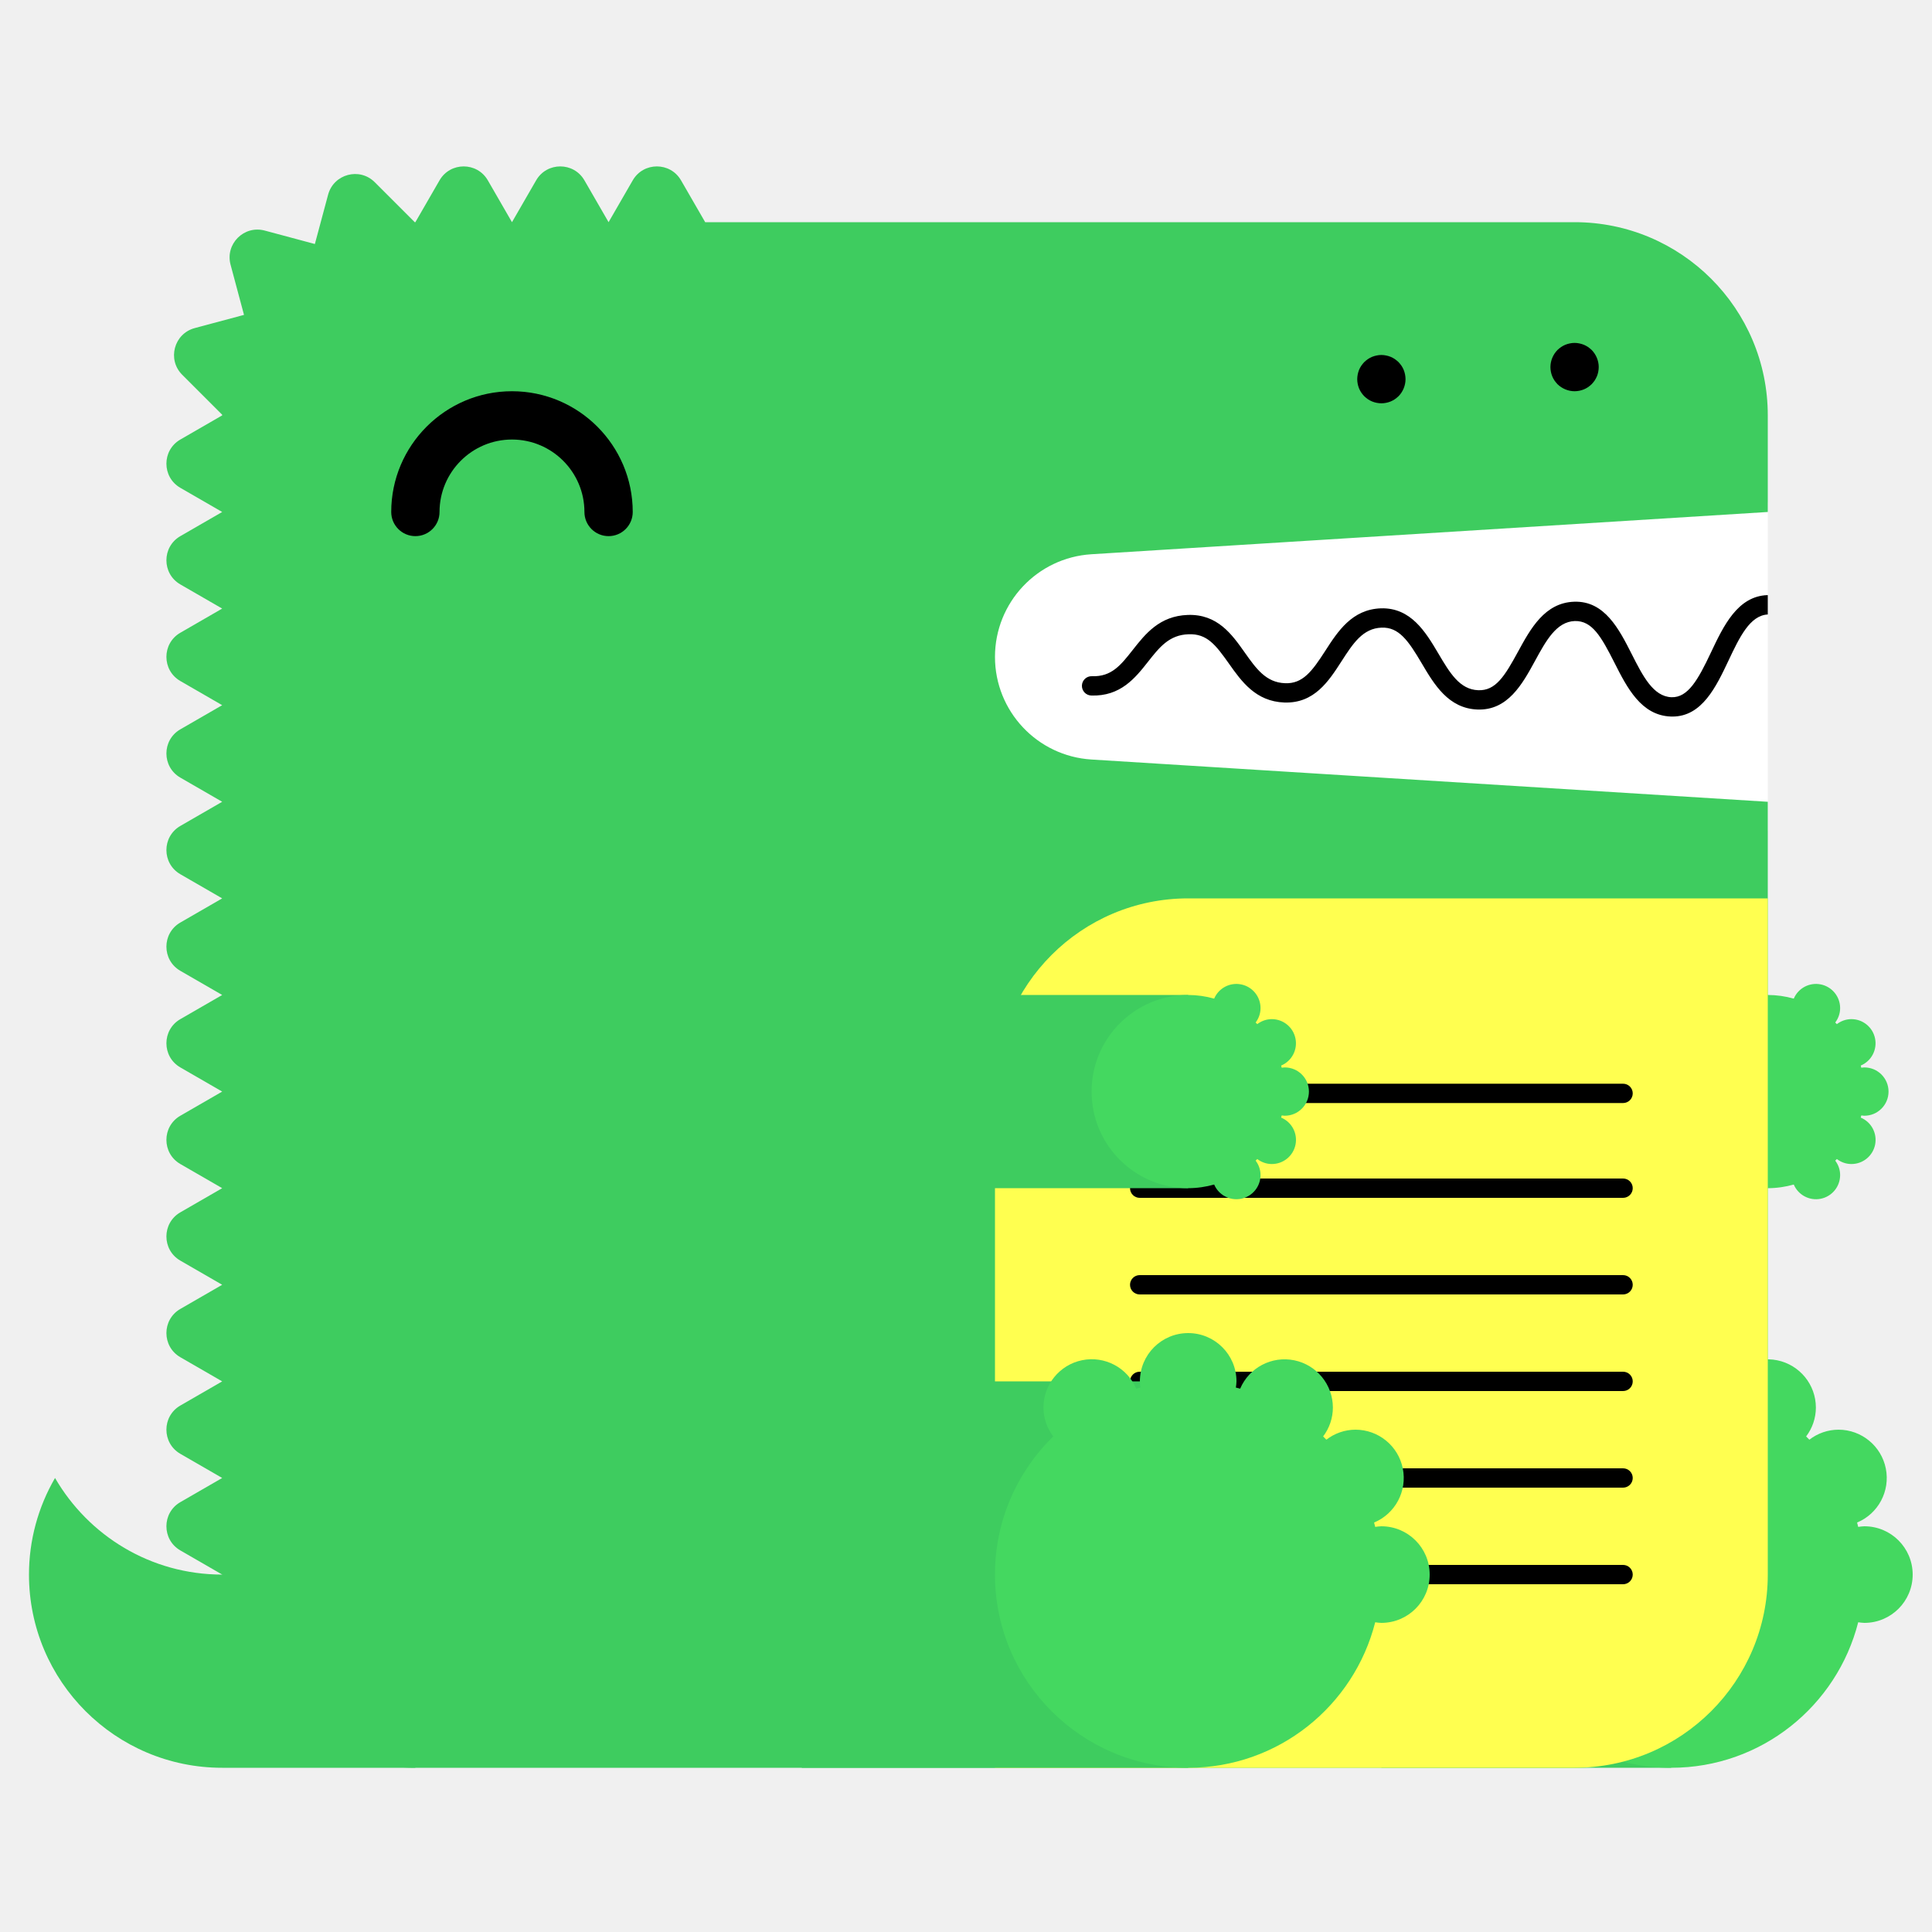
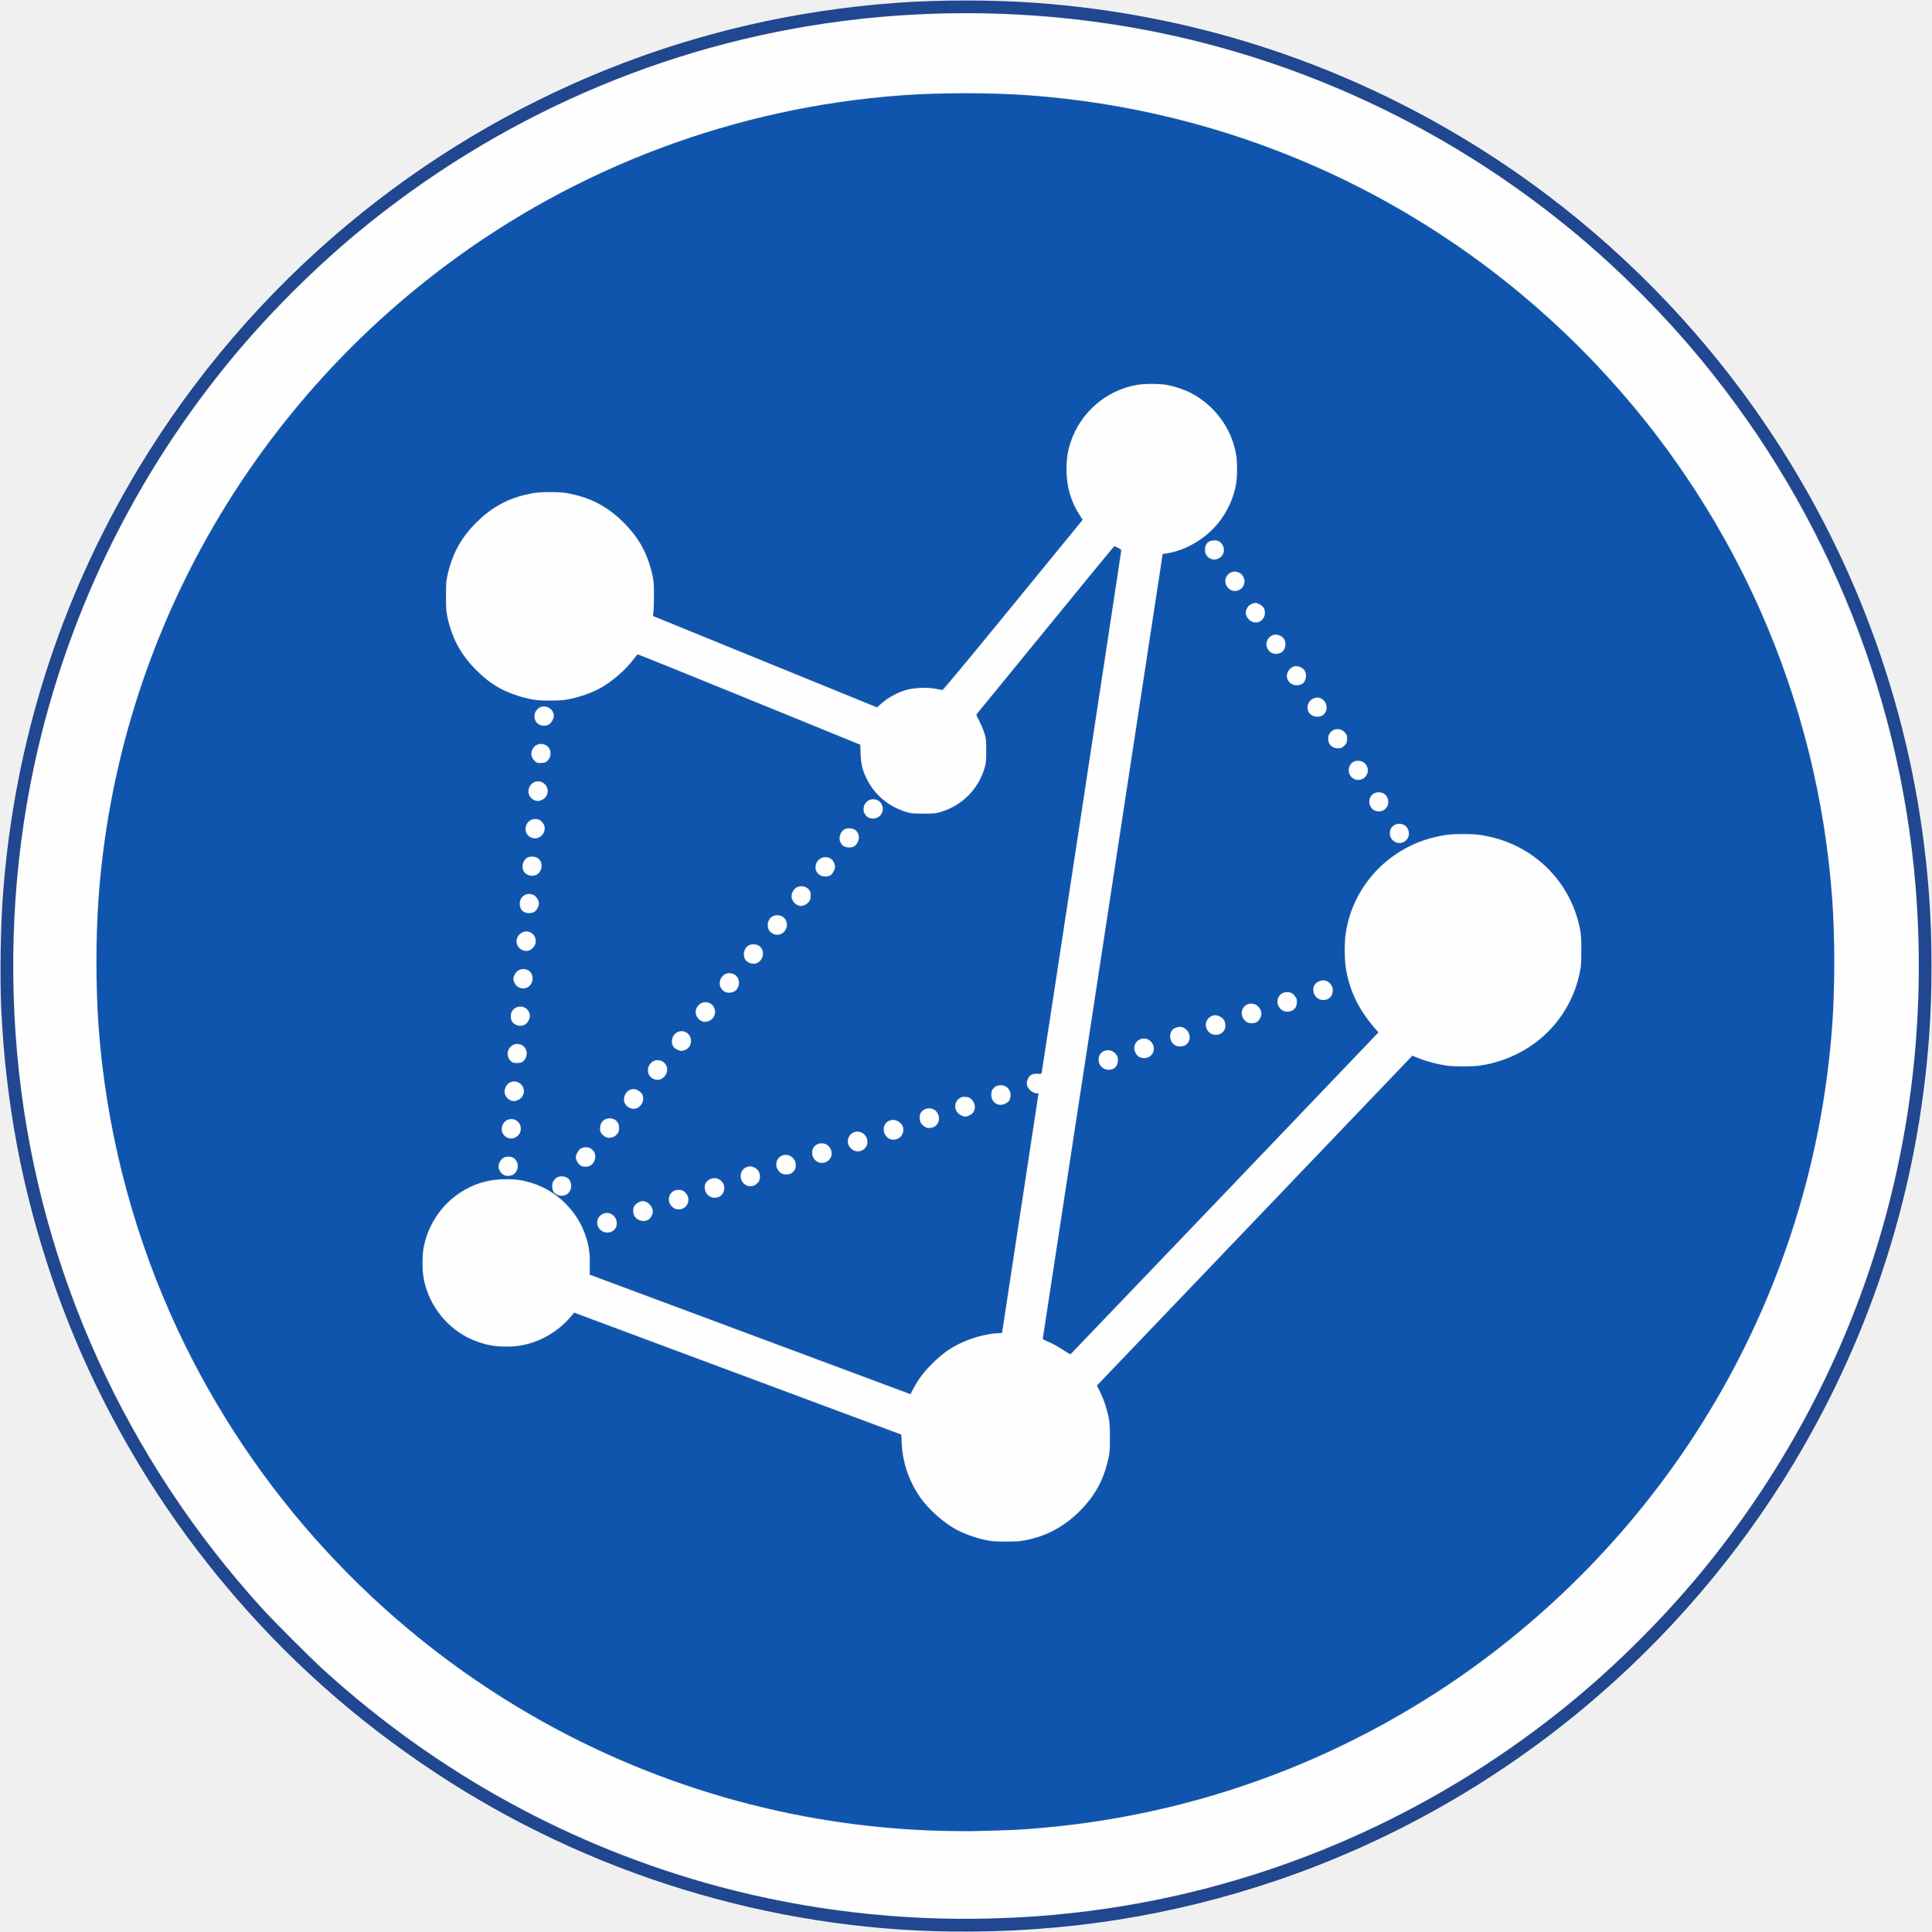
- <svg xmlns="http://www.w3.org/2000/svg" width="200" height="200" viewBox="0 0 200 200">
-   <g fill="none" fill-rule="evenodd">
-     <path fill="#FFF" d="M99 52h84v34H99z" />
-     <path d="M23 163c-7.398 0-13.843-4.027-17.303-10A19.886 19.886 0 0 0 3 163c0 11.046 8.954 20 20 20h20v-20H23z" fill="#3ECC5F" />
-     <path d="M112.98 57.376L183 53V43c0-11.046-8.954-20-20-20H73l-2.5-4.33c-1.112-1.925-3.889-1.925-5 0L63 23l-2.5-4.33c-1.111-1.925-3.889-1.925-5 0L53 23l-2.5-4.33c-1.111-1.925-3.889-1.925-5 0L43 23c-.022 0-.042.003-.065.003l-4.142-4.141c-1.57-1.571-4.252-.853-4.828 1.294l-1.369 5.104-5.192-1.392c-2.148-.575-4.111 1.389-3.535 3.536l1.39 5.193-5.102 1.367c-2.148.576-2.867 3.259-1.296 4.83l4.142 4.142c0 .021-.003.042-.003.064l-4.33 2.5c-1.925 1.111-1.925 3.889 0 5L23 53l-4.33 2.5c-1.925 1.111-1.925 3.889 0 5L23 63l-4.33 2.5c-1.925 1.111-1.925 3.889 0 5L23 73l-4.33 2.5c-1.925 1.111-1.925 3.889 0 5L23 83l-4.33 2.5c-1.925 1.111-1.925 3.889 0 5L23 93l-4.33 2.5c-1.925 1.111-1.925 3.889 0 5L23 103l-4.33 2.5c-1.925 1.111-1.925 3.889 0 5L23 113l-4.33 2.5c-1.925 1.111-1.925 3.889 0 5L23 123l-4.33 2.5c-1.925 1.111-1.925 3.889 0 5L23 133l-4.33 2.5c-1.925 1.111-1.925 3.889 0 5L23 143l-4.33 2.5c-1.925 1.111-1.925 3.889 0 5L23 153l-4.33 2.5c-1.925 1.111-1.925 3.889 0 5L23 163c0 11.046 8.954 20 20 20h120c11.046 0 20-8.954 20-20V83l-70.02-4.376A10.645 10.645 0 0 1 103 68c0-5.621 4.37-10.273 9.98-10.624" fill="#3ECC5F" />
-     <path fill="#3ECC5F" d="M143 183h30v-40h-30z" />
-     <path d="M193 158c-.219 0-.428.037-.639.064-.038-.15-.074-.301-.116-.451A5 5 0 0 0 190.32 148a4.96 4.96 0 0 0-3.016 1.036 26.531 26.531 0 0 0-.335-.336 4.955 4.955 0 0 0 1.011-2.987 5 5 0 0 0-9.599-1.959c-.148-.042-.297-.077-.445-.115.027-.211.064-.42.064-.639a5 5 0 0 0-5-5 5 5 0 0 0-5 5c0 .219.037.428.064.639-.148.038-.297.073-.445.115a4.998 4.998 0 0 0-9.599 1.959c0 1.125.384 2.151 1.011 2.987-3.717 3.632-6.031 8.693-6.031 14.3 0 11.046 8.954 20 20 20 9.339 0 17.16-6.41 19.361-15.064.211.027.42.064.639.064a5 5 0 0 0 5-5 5 5 0 0 0-5-5" fill="#44D860" />
-     <path fill="#3ECC5F" d="M153 123h30v-20h-30z" />
-     <path d="M193 115.5a2.5 2.5 0 1 0 0-5c-.109 0-.214.019-.319.032-.02-.075-.037-.15-.058-.225a2.501 2.501 0 0 0-.963-4.807c-.569 0-1.088.197-1.508.518a6.653 6.653 0 0 0-.168-.168c.314-.417.506-.931.506-1.494a2.5 2.5 0 0 0-4.8-.979A9.987 9.987 0 0 0 183 103c-5.522 0-10 4.478-10 10s4.478 10 10 10c.934 0 1.833-.138 2.69-.377a2.5 2.5 0 0 0 4.8-.979c0-.563-.192-1.077-.506-1.494.057-.055.113-.111.168-.168.42.321.939.518 1.508.518a2.5 2.5 0 0 0 .963-4.807c.021-.074.038-.15.058-.225.105.013.21.032.319.032" fill="#44D860" />
-     <path d="M63 55.5a2.5 2.5 0 0 1-2.5-2.5c0-4.136-3.364-7.5-7.5-7.5s-7.5 3.364-7.5 7.5a2.5 2.5 0 1 1-5 0c0-6.893 5.607-12.5 12.5-12.5S65.5 46.107 65.5 53a2.5 2.5 0 0 1-2.5 2.5" fill="#000" />
-     <path d="M103 183h60c11.046 0 20-8.954 20-20V93h-60c-11.046 0-20 8.954-20 20v70z" fill="#FFFF50" />
-     <path d="M168.02 124h-50.04a1 1 0 1 1 0-2h50.04a1 1 0 1 1 0 2m0 20h-50.04a1 1 0 1 1 0-2h50.04a1 1 0 1 1 0 2m0 20h-50.04a1 1 0 1 1 0-2h50.04a1 1 0 1 1 0 2m0-49.814h-50.04a1 1 0 1 1 0-2h50.04a1 1 0 1 1 0 2m0 19.814h-50.04a1 1 0 1 1 0-2h50.04a1 1 0 1 1 0 2m0 20h-50.04a1 1 0 1 1 0-2h50.04a1 1 0 1 1 0 2M183 61.611c-.012 0-.022-.006-.034-.005-3.09.105-4.552 3.196-5.842 5.923-1.346 2.85-2.387 4.703-4.093 4.647-1.889-.068-2.969-2.202-4.113-4.46-1.314-2.594-2.814-5.536-5.963-5.426-3.046.104-4.513 2.794-5.807 5.167-1.377 2.528-2.314 4.065-4.121 3.994-1.927-.07-2.951-1.805-4.136-3.813-1.321-2.236-2.848-4.75-5.936-4.664-2.994.103-4.465 2.385-5.763 4.4-1.373 2.13-2.335 3.428-4.165 3.351-1.973-.07-2.992-1.51-4.171-3.177-1.324-1.873-2.816-3.993-5.895-3.89-2.928.1-4.399 1.97-5.696 3.618-1.232 1.564-2.194 2.802-4.229 2.724a1 1 0 0 0-.072 2c3.017.101 4.545-1.8 5.872-3.487 1.177-1.496 2.193-2.787 4.193-2.855 1.926-.082 2.829 1.115 4.195 3.045 1.297 1.834 2.769 3.914 5.731 4.021 3.103.104 4.596-2.215 5.918-4.267 1.182-1.834 2.202-3.417 4.15-3.484 1.793-.067 2.769 1.35 4.145 3.681 1.297 2.197 2.766 4.686 5.787 4.796 3.125.108 4.634-2.62 5.949-5.035 1.139-2.088 2.214-4.06 4.119-4.126 1.793-.042 2.728 1.595 4.111 4.33 1.292 2.553 2.757 5.445 5.825 5.556l.169.003c3.064 0 4.518-3.075 5.805-5.794 1.139-2.41 2.217-4.68 4.067-4.773v-2z" fill="#000" />
-     <path fill="#3ECC5F" d="M83 183h40v-40H83z" />
-     <path d="M143 158c-.219 0-.428.037-.639.064-.038-.15-.074-.301-.116-.451A5 5 0 0 0 140.32 148a4.96 4.96 0 0 0-3.016 1.036 26.531 26.531 0 0 0-.335-.336 4.955 4.955 0 0 0 1.011-2.987 5 5 0 0 0-9.599-1.959c-.148-.042-.297-.077-.445-.115.027-.211.064-.42.064-.639a5 5 0 0 0-5-5 5 5 0 0 0-5 5c0 .219.037.428.064.639-.148.038-.297.073-.445.115a4.998 4.998 0 0 0-9.599 1.959c0 1.125.384 2.151 1.011 2.987-3.717 3.632-6.031 8.693-6.031 14.3 0 11.046 8.954 20 20 20 9.339 0 17.16-6.41 19.361-15.064.211.027.42.064.639.064a5 5 0 0 0 5-5 5 5 0 0 0-5-5" fill="#44D860" />
-     <path fill="#3ECC5F" d="M83 123h40v-20H83z" />
-     <path d="M133 115.5a2.5 2.5 0 1 0 0-5c-.109 0-.214.019-.319.032-.02-.075-.037-.15-.058-.225a2.501 2.501 0 0 0-.963-4.807c-.569 0-1.088.197-1.508.518a6.653 6.653 0 0 0-.168-.168c.314-.417.506-.931.506-1.494a2.5 2.5 0 0 0-4.8-.979A9.987 9.987 0 0 0 123 103c-5.522 0-10 4.478-10 10s4.478 10 10 10c.934 0 1.833-.138 2.69-.377a2.5 2.5 0 0 0 4.8-.979c0-.563-.192-1.077-.506-1.494.057-.055.113-.111.168-.168.42.321.939.518 1.508.518a2.5 2.5 0 0 0 .963-4.807c.021-.074.038-.15.058-.225.105.013.21.032.319.032" fill="#44D860" />
-     <path d="M143 41.75c-.16 0-.33-.02-.49-.05a2.52 2.52 0 0 1-.47-.14c-.15-.06-.29-.14-.431-.23-.13-.09-.259-.2-.38-.31-.109-.12-.219-.24-.309-.38s-.17-.28-.231-.43a2.619 2.619 0 0 1-.189-.96c0-.16.02-.33.05-.49.03-.16.08-.31.139-.47.061-.15.141-.29.231-.43.09-.13.2-.26.309-.38.121-.11.25-.22.38-.31.141-.09.281-.17.431-.23.149-.06.31-.11.47-.14.32-.07.65-.07.98 0 .159.03.32.08.47.14.149.06.29.14.43.23.13.09.259.2.38.31.11.12.22.25.31.38.09.14.17.28.23.43.06.16.11.31.14.47.029.16.05.33.05.49 0 .66-.271 1.31-.73 1.77-.121.11-.25.22-.38.31-.14.09-.281.17-.43.23a2.565 2.565 0 0 1-.96.19m20-1.25c-.66 0-1.3-.27-1.771-.73a3.802 3.802 0 0 1-.309-.38c-.09-.14-.17-.28-.231-.43a2.619 2.619 0 0 1-.189-.96c0-.66.27-1.3.729-1.77.121-.11.25-.22.38-.31.141-.09.281-.17.431-.23.149-.06.31-.11.47-.14.32-.07.66-.07.98 0 .159.03.32.08.47.14.149.06.29.14.43.23.13.09.259.2.38.31.459.47.73 1.11.73 1.77 0 .16-.021.33-.05.49-.03.16-.08.32-.14.47-.07.15-.14.29-.23.43-.09.13-.2.26-.31.38-.121.11-.25.22-.38.31-.14.09-.281.17-.43.23a2.565 2.565 0 0 1-.96.19" fill="#000" />
-   </g>
+ <svg xmlns="http://www.w3.org/2000/svg" width="960" height="960" fill="none">
+   <path fill="#FEFEFE" d="M464.96 952.938c-74.146-2.274-147.034-22.105-211.737-57.607-32.886-18.045-62.488-39.138-91.298-65.058-6.323-5.688-26.699-26.067-32.348-32.353-41.212-45.853-72.114-96.552-93.038-152.64C12.185 579.997 2.7 510.547 8.5 440c5.345-64.996 24.745-129.503 56.17-186.777 17.992-32.79 39.095-62.423 64.908-91.143 5.649-6.286 26.025-26.665 32.348-32.354 46.498-41.831 97.169-72.584 154.697-93.887C384.889 10.56 459.293 1.61 533.12 9.792c79.052 8.762 155.004 37.743 220.32 84.069 15.05 10.674 29.912 22.617 44.635 35.867 6.365 5.728 26.746 26.109 32.352 32.352 41.794 46.54 72.537 97.227 93.722 154.52 25.317 68.469 34.231 142.501 26.071 216.52-6.653 60.346-25.591 120.261-54.889 173.657-17.99 32.788-38.988 62.274-64.902 91.143-5.529 6.159-26.267 26.894-32.509 32.503-46.44 41.738-97.106 72.47-154.537 93.736-56.381 20.877-117.041 30.661-178.423 28.779m43.84-43.637c43.713-3.201 82.693-11.588 122.08-26.266 122.261-45.562 218.406-145.403 259.154-269.115 11.583-35.166 18.041-68.278 20.906-107.2.817-11.098.817-46.182 0-57.28-3.263-44.326-11.542-82.895-26.308-122.56C841.135 210.038 747.749 116.65 630.88 73.127c-34.877-12.988-70.252-21.226-107.2-24.965-16.796-1.7-21.605-1.908-44-1.908s-27.204.209-44 1.908c-36.948 3.739-72.323 11.977-107.2 24.965C211.609 116.651 118.251 210.01 74.727 326.88c-14.749 39.604-23.045 78.256-26.307 122.56-.817 11.098-.817 46.182 0 57.28 3.263 44.326 11.542 82.895 26.308 122.56 45.488 122.191 145.399 218.405 269.112 259.154 38.259 12.602 74.824 19.296 117.12 21.442 1.232.063 10.88.078 21.44.033 14.01-.058 21.146-.223 26.4-.608M496 765.724c-26.208-1.81-47.101-23.747-47.765-50.151l-.075-2.986-81.552-30.376-81.551-30.377-.674.883c-1.552 2.035-5.998 6.357-8.33 8.099-12.238 9.14-29.221 10.638-42.858 3.781-4.225-2.124-7.204-4.306-10.825-7.927-8.15-8.149-12.168-17.776-12.168-29.15s4.018-21.001 12.168-29.15c8.129-8.13 17.806-12.169 29.15-12.169s21.021 4.039 29.15 12.169c8.159 8.159 12.163 17.763 12.166 29.18.001 2.393-.09 4.712-.201 5.154-.188.751-.056.859 1.982 1.618l80.093 29.835c42.851 15.962 77.951 28.9 78 28.752.301-.902 3.72-6.74 4.955-8.459 8.955-12.469 23.303-20.689 37.775-21.641 1.54-.101 2.8-.318 2.8-.483 0-.406 17.878-117.612 18.111-118.739.171-.823.123-.878-.614-.693-2.02.507-4.832-1.868-5.21-4.401-.451-3.014 3.615-5.836 6.321-4.387.356.19.706.287.778.215s9.059-58.656 19.971-130.186 19.909-130.349 19.991-130.708c.126-.547-.193-.803-1.944-1.566-2.052-.894-2.106-.901-2.674-.307-.318.333-15.858 19.305-34.533 42.159l-33.954 41.553.824 1.327a31.25 31.25 0 0 1-.316 33.473c-9.306 14.385-28.629 18.498-43.057 9.165-6.213-4.019-11.117-10.703-13.098-17.851-.813-2.933-1.063-4.871-1.115-8.638l-.041-2.975-55.501-22.646c-30.526-12.456-55.588-22.537-55.694-22.404-.106.134-1.051 1.395-2.099 2.803-2.431 3.265-6.983 7.791-10.246 10.187-9.255 6.797-19.507 10.179-30.86 10.179-9.171 0-17.65-2.205-25.279-6.572-14.193-8.125-23.495-21.748-25.913-37.949-.46-3.083-.46-11.007 0-14.09 2.418-16.201 11.72-29.824 25.913-37.949 11.333-6.488 25.417-8.303 38.452-4.956 17.521 4.499 32.276 19.251 36.774 36.764 1.593 6.206 2.093 14.346 1.24 20.182-.222 1.516-.268 2.77-.107 2.928.154.152 25.33 10.496 55.947 22.988l55.668 22.712 1.932-1.79c7.565-7.006 18.724-9.827 28.667-7.248 1.383.359 2.333.464 2.501.276 1.574-1.754 69.165-84.686 69.164-84.863 0-.131-.441-.887-.979-1.679-2.986-4.401-5.592-10.952-6.515-16.38-1.493-8.769-.086-18.109 3.924-26.063 2.166-4.297 4.425-7.413 7.87-10.858 8.103-8.103 18.333-12.343 29.781-12.343 7.069 0 12.698 1.334 18.964 4.493 4.257 2.146 7.381 4.414 10.817 7.85 8.084 8.084 12.322 18.326 12.322 29.781 0 6.982-1.373 12.816-4.452 18.923-2.166 4.297-4.425 7.413-7.87 10.858-6.054 6.054-13.577 10.074-21.781 11.639l-2.88.549-29.652 194.216a1305409 1305409 0 0 1-29.836 195.366l-.184 1.151 2.181.856c2.561 1.005 7.051 3.52 9.923 5.558 1.976 1.402 2.048 1.425 2.598.843 3.45-3.654 148.893-155.809 150.671-157.624l2.414-2.465-1.427-1.535c-11.173-12.019-16.583-26.988-15.597-43.162 1.058-17.373 10.636-33.758 25.549-43.71 19.862-13.254 46.058-13.254 65.92 0 6.577 4.389 11.628 9.457 16.163 16.217 12.711 18.95 12.711 43.77 0 62.72-4.536 6.762-9.59 11.833-16.163 16.215-16.496 11-37.5 13.014-56.031 5.372l-2.339-.964-.852.888c-15.577 16.262-155.181 162.395-155.551 162.827-.504.589-.453.785.962 3.662a51.2 51.2 0 0 1 5.137 19.12c2.111 31.463-23.801 57.262-55.326 55.084m-196.499-154.09c-1.062-.659-2.156-2.269-2.412-3.549-.328-1.638.871-3.732 2.621-4.579 1.731-.838 3.17-.668 4.612.545 1.461 1.229 2.018 2.52 1.825 4.23-.133 1.182-.407 1.682-1.463 2.667-1.134 1.058-1.495 1.211-2.832 1.203-.842-.005-1.901-.237-2.351-.517m17.696-5.872c-3.166-1.93-3.034-6.283.243-8.066 1.357-.738 3.15-.563 4.567.446 1.266.902 2.274 3.192 2.014 4.578-.569 3.033-4.19 4.647-6.824 3.042m17.975-5.727c-2.375-1.448-3.147-3.692-2.051-5.957.497-1.028 1.039-1.575 2.039-2.059 1.696-.821 2.227-.823 3.859-.014 1.703.843 2.491 1.982 2.671 3.863.114 1.184-.008 1.782-.536 2.637-1.241 2.007-4.03 2.721-5.982 1.53m17.854-5.689c-.594-.293-1.414-1.134-1.88-1.929-1.383-2.36-.614-4.985 1.837-6.274 3.655-1.921 8.058 2.493 6.154 6.171-1.187 2.29-3.814 3.164-6.111 2.032m-76.149-1.064c-2.869-1.749-3.063-5.23-.416-7.457 1.869-1.572 4.191-1.41 5.939.415 1.228 1.281 1.465 3.827.501 5.363-.85 1.354-2.453 2.315-3.861 2.315-.616 0-1.589-.287-2.163-.636m93.76-4.8c-2.365-1.442-3.101-4.781-1.479-6.709 1.188-1.412 2.544-2.036 3.999-1.841 2.416.324 4.213 2.379 4.18 4.78-.047 3.384-3.836 5.516-6.7 3.77m-120.397-5.18c-2.906-1.958-2.856-5.835.097-7.636 3.016-1.839 6.619.308 6.622 3.946.001 1.335-.157 1.702-1.22 2.842-1.04 1.115-1.454 1.33-2.8 1.456-1.284.12-1.788.006-2.699-.608m138.237-.662c-1.48-1.007-2.258-2.166-2.437-3.628-.429-3.506 3.731-6.177 6.592-4.233.612.416 1.44 1.242 1.84 1.836 2.519 3.737-2.276 8.556-5.995 6.025m-99.494-3.681c-1.65-.841-2.423-2.091-2.423-3.919 0-2.556 2.012-4.64 4.48-4.64 3.391 0 5.722 4.196 3.784 6.812-1.601 2.162-3.761 2.808-5.841 1.747m117.487-1.873c-1.69-.862-2.47-2.232-2.47-4.34 0-1.494.141-1.966.8-2.671 2.257-2.415 5.227-2.314 7.148.245 1.108 1.474 1.307 2.77.671 4.359-.972 2.429-3.876 3.566-6.149 2.407m17.983-5.684c-1.229-.556-2.264-1.845-2.729-3.397-.302-1.006-.257-1.413.29-2.65.745-1.685 1.763-2.463 3.529-2.7 3.641-.488 6.448 3.736 4.551 6.848-1.197 1.963-3.664 2.793-5.641 1.899m18.107-5.682c-2.73-1.088-3.972-4.29-2.562-6.603 1.57-2.574 4.8-3.055 6.894-1.025.603.584 1.258 1.553 1.456 2.154 1.129 3.421-2.449 6.806-5.788 5.474m-190.643-.9c-3.365-2.112-2.957-6.792.714-8.194 1.37-.523 1.527-.523 2.885-.005 4.55 1.738 3.638 8.226-1.225 8.719-.963.098-1.62-.046-2.374-.52m48.878-.282c-.729-.38-1.38-1.108-1.879-2.101-.68-1.352-.723-1.657-.392-2.764.52-1.735 1.781-3.115 3.249-3.555 1.643-.492 3.825.291 4.863 1.747.963 1.35.989 3.651.055 4.912-1.64 2.212-3.797 2.856-5.896 1.761m158.996-4.864c-4.228-2.233-2.838-8.637 1.873-8.633 3.657.004 5.999 4.659 3.711 7.378-.929 1.103-2.503 1.91-3.685 1.887-.401-.008-1.256-.292-1.899-.632m18.09-5.574c-2.333-1.015-3.558-4.13-2.458-6.254 1.786-3.448 6.576-3.344 8.247.179 1.093 2.303.154 4.857-2.175 5.915-1.576.715-2.268.746-3.614.16m-164.777-3.83c-1.674-.729-2.704-2.256-2.704-4.007 0-5.818 8.097-6.449 8.869-.691.322 2.399-2.077 5.175-4.437 5.136-.414-.007-1.191-.204-1.728-.438M496 548.44c-2.752-1.097-4.027-4.519-2.573-6.904.892-1.463 2.333-2.121 4.244-1.937 3.849.37 5.622 5.073 2.894 7.676-1.477 1.41-2.987 1.795-4.565 1.165m-242.08-2.012c-3.173-1.41-3.832-5.264-1.282-7.503 1.554-1.364 3.077-1.591 4.864-.723 3.504 1.702 3.238 6.706-.437 8.242-1.284.536-1.91.533-3.145-.016m70.886-10.651c-1.732-.897-2.653-2.5-2.483-4.324.436-4.683 6.272-5.962 8.403-1.841 1.911 3.696-2.273 8.053-5.92 6.165m224.786-4.604c-1.302-.368-3.027-2.206-3.317-3.534-.523-2.393.795-4.651 3.121-5.348 3.818-1.144 7.273 3.457 5.177 6.894-.987 1.618-3.185 2.496-4.981 1.988m-295.064-3.819c-1.97-1.263-2.566-4.268-1.245-6.283 2.229-3.403 7.614-2.146 8.068 1.884.321 2.841-1.621 5.05-4.429 5.04-.844-.003-1.796-.258-2.394-.641m311.552-2.634c-3.581-2.444-2.586-7.36 1.693-8.368 1.225-.289 3.46.746 4.369 2.023 1.501 2.107 1.139 4.464-.955 6.227-1.32 1.111-3.576 1.163-5.107.118m-229.43-3.374c-2.474-1.362-3.208-3.881-1.821-6.248 1.38-2.354 3.706-3.053 5.956-1.788 1.526.858 2.255 2.107 2.254 3.859-.003 3.443-3.532 5.75-6.389 4.177m247.427-2.304c-4.84-2.951-1.303-10.347 3.856-8.065 2.453 1.085 3.527 3.66 2.498 5.987-1.116 2.523-4.05 3.482-6.354 2.078m17.028-6.492c-1.781-1.781-2.082-3.171-1.119-5.16 1.313-2.714 4.5-3.461 6.736-1.579 3.549 2.986 1.829 8.109-2.722 8.109-1.368 0-1.664-.14-2.895-1.37m-345.037-3.794c-3.775-2.418-1.964-8.268 2.561-8.274 3.542-.005 5.537 4.109 3.428 7.07-1.366 1.919-4.034 2.455-5.989 1.204m363.579-1.204c-3.181-1.94-3.071-6.435.199-8.129 4.017-2.08 8.517 3.392 5.717 6.951-1.411 1.794-4.046 2.319-5.916 1.178m-271.156-.752c-2.576-1.321-3.229-4.043-1.559-6.498 2.088-3.068 6.47-2.517 7.807.982.513 1.344.514 1.525.017 2.828-.599 1.566-1.527 2.563-2.857 3.067-1.293.49-1.829.43-3.408-.379m289.073-5.01c-3.315-2.021-3.288-6.421.05-8.037 1.66-.803 2.49-.797 3.942.029 1.614.917 2.362 2.053 2.534 3.846.114 1.184-.008 1.782-.536 2.638-1.243 2.01-4.03 2.72-5.99 1.524m17.862-5.684c-1.206-.595-2.626-2.792-2.626-4.064a4.52 4.52 0 0 1 4.537-4.522c3.34 0 5.693 3.671 4.2 6.554-1.187 2.29-3.814 3.164-6.111 2.032M360.8 492.668c-3.181-1.414-3.832-5.264-1.27-7.514 1.32-1.159 2.304-1.461 3.823-1.177 2.32.436 3.979 2.847 3.546 5.154-.258 1.375-1.597 2.986-2.954 3.553-1.284.536-1.91.533-3.145-.016m-102.81-2.32c-4.202-2.071-2.679-8.535 2.01-8.535 2.506 0 4.373 1.891 4.373 4.427 0 1.729-.612 2.778-2.29 3.92-1.241.845-2.63.909-4.093.188m114.65-12.065c-1.688-.776-2.494-1.941-2.631-3.801-.147-1.979.568-3.392 2.228-4.404 3.794-2.313 8.41 2.43 5.923 6.085-1.463 2.15-3.64 2.986-5.52 2.12m-112.32-6.198c-2.062-.516-3.518-2.625-3.278-4.749.503-4.468 5.936-5.758 8.252-1.959 1.327 2.177.446 4.997-1.945 6.223-1.403.719-1.825.787-3.029.485m124.087-8.393c-3.36-1.526-3.544-6.014-.33-8.033 1.28-.804 3.572-.704 4.824.209 2.793 2.039 2.146 6.652-1.116 7.957-1.556.622-1.729.615-3.378-.133m-123.831-10.879c-2-1.219-2.752-4.308-1.47-6.038 2.292-3.095 6.077-2.967 7.84.265 2.071 3.795-2.629 8.054-6.37 5.773m136.141-3.35c-1.543-.551-1.983-.929-2.608-2.246-.669-1.411-.643-2.654.083-4.022 2.263-4.258 8.363-2.882 8.367 1.887 0 1.869-1.016 3.469-2.688 4.229-1.549.703-1.602.706-3.154.152m12.248-14.294c-1.41-.302-3.096-2.105-3.379-3.613-.158-.838-.031-1.511.483-2.573 2.593-5.358 10.468-1.984 8.063 3.454-.947 2.141-2.959 3.204-5.167 2.732m-146.885-.987c-3.798-2.56-2.142-8.26 2.4-8.26 2.706 0 4.509 2.076 4.24 4.882-.318 3.301-3.986 5.167-6.64 3.378m158.774-13.403c-2.296-.493-3.873-3.121-3.253-5.423.36-1.336 1.987-3.121 3.101-3.4 2.324-.583 4.825.765 5.562 2.998 1.075 3.257-1.99 6.558-5.41 5.825m272.343-2.857c-2.62-1.598-3.064-4.844-.952-6.957 2.195-2.194 5.623-1.609 7.035 1.201.307.613.559 1.546.558 2.074 0 2.105-2.296 4.318-4.478 4.318-.616 0-1.589-.287-2.163-.636m-429.44-2.24c-3.985-2.43-2.415-8.409 2.207-8.409 2.55 0 4.597 2.255 4.338 4.778-.341 3.317-3.859 5.268-6.545 3.631m167.699-9.909q-2.214-1.351-1.933-4.285c.132-1.373.344-1.783 1.463-2.827 1.127-1.051 1.516-1.221 2.792-1.221 2.514 0 4.265 1.537 4.541 3.985.181 1.601-.412 2.925-1.852 4.137-1.253 1.054-3.475 1.148-5.011.211m252.064-3.102c-.765-.307-1.942-1.477-2.43-2.415-1.005-1.931-.18-4.45 1.867-5.698 3.566-2.174 8.113 2.009 6.193 5.698-.831 1.597-1.975 2.388-3.62 2.502-.841.058-1.746.019-2.01-.087m-417.6-5.255c-3.31-1.377-4.056-5.316-1.442-7.611 1.53-1.343 2.981-1.567 4.718-.725 1.689.817 2.591 2.249 2.591 4.112 0 2.909-3.307 5.29-5.867 4.224m407.36-10.442c-.746-.273-1.935-1.446-2.43-2.398-1.005-1.931-.18-4.45 1.867-5.698 2.035-1.24 4.675-.502 6.005 1.679 1.743 2.859-.408 6.685-3.72 6.618-.683-.014-1.458-.105-1.722-.201m-405.659-8.153c-1.394-.367-2.912-1.969-3.17-3.344-.463-2.469 1.181-4.974 3.556-5.42 1.56-.292 2.562.036 3.929 1.288 1.106 1.014 1.184 1.209 1.184 2.95 0 1.369-.17 2.091-.64 2.714-1.2 1.593-3.058 2.285-4.859 1.812m394.122-8.523c-.672-.672-1.319-1.608-1.437-2.082-.538-2.14.841-4.658 2.925-5.346 3.925-1.295 7.392 3.103 5.218 6.62-.86 1.392-2.115 2.03-3.991 2.03-1.304 0-1.648-.155-2.715-1.222m-393.807-10.605c-1.986-1.211-2.647-4.196-1.384-6.241 1.974-3.194 6.847-2.57 8.035 1.029 1.262 3.823-3.198 7.318-6.651 5.212m383.775-4.829c-2.146-1.884-2.287-4.587-.34-6.533 3.602-3.602 9.365.752 7.013 5.299-.705 1.365-2.251 2.207-4.053 2.209-1.227 0-1.717-.182-2.62-.975m-8.718-14.742c-1.292-.364-2.903-2.196-3.167-3.602-.144-.768-.009-1.538.452-2.58.538-1.215.927-1.604 2.142-2.142 3.11-1.375 6.222.68 6.219 4.106-.003 2.837-2.891 4.995-5.646 4.218m-10.24-15.672c-1.304-.377-2.904-2.211-3.171-3.633-.507-2.702 2.457-5.661 5.163-5.154 2.342.44 4.162 3.209 3.638 5.534-.324 1.435-1.718 2.881-3.165 3.283-1.286.357-1.123.359-2.465-.03m-10.513-15.782c-3.985-1.771-3.668-7.318.486-8.51 4.247-1.218 7.439 4.384 4.239 7.437-1.551 1.48-3.046 1.82-4.725 1.073M612 292.988c-3.045-1.353-3.815-5.113-1.501-7.33 1.922-1.841 4.658-1.743 6.389.229 2.023 2.303 1.392 5.577-1.328 6.894-1.573.761-2.228.799-3.56.207m-10.24-15.68c-1.676-.745-2.493-1.92-2.631-3.786-.231-3.127 1.685-4.898 5.149-4.759 1.257.051 3.281 2.105 3.565 3.62.347 1.851-.752 3.96-2.469 4.739-1.61.731-2.307.767-3.614.186" />
+   <path fill="#1055AD" d="M468.64 909.741c-74.307-1.752-146.992-22.841-210.858-61.179-76.416-45.873-137.177-114.622-173.151-195.914-19.969-45.125-32.174-94.092-35.654-143.048-1.393-19.589-1.393-43.451 0-63.04 8.816-124.007 71.465-238.589 171.663-313.965 65.957-49.618 144.971-79.213 227.52-85.22 19.14-1.392 43.9-1.392 63.04 0 49.476 3.6 97.867 15.662 143.048 35.656 98.038 43.384 177.097 122.443 220.481 220.481 19.994 45.181 32.055 93.572 35.656 143.048 1.392 19.14 1.392 43.9 0 63.04-9.138 125.574-72.369 240.273-174.065 315.746-29.518 21.906-62.841 40.468-97.149 54.114a429.2 429.2 0 0 1-120.291 28.68c-12.344 1.11-16.41 1.305-36 1.727-2.552.055-8.96-.003-14.24-.126m38.4-143.99c11.383-1.61 21.112-6.517 29.453-14.858 7.612-7.612 11.889-15.431 14.277-26.101.665-2.973.75-4.166.75-10.552s-.085-7.579-.75-10.552c-1.025-4.581-2.387-8.551-4.176-12.176l-1.504-3.049 78.357-81.934 78.357-81.934 3.413 1.371c3.801 1.528 10.006 3.118 14.135 3.623 3.493.427 11.894.426 15.376 0 8.642-1.061 17.845-4.498 25.432-9.498 12.873-8.483 21.781-21.71 24.86-36.913.646-3.192.74-4.591.74-11.017s-.094-7.824-.74-11.016c-4.502-22.229-21.506-39.807-43.669-45.141-5.194-1.252-8.339-1.604-14.311-1.604s-9.117.352-14.311 1.602c-23.125 5.566-40.62 24.527-44.071 47.763-.647 4.36-.647 12.43 0 16.79 1.694 11.405 6.288 20.995 14.671 30.626l1.568 1.802-.813.869c-4.76 5.083-151.724 158.699-152.02 158.901-.261.178-1.279-.328-2.951-1.466-3.043-2.072-5.925-3.658-8.887-4.89-1.195-.498-2.118-1.06-2.051-1.251s13.495-87.978 29.84-195.084l29.717-194.739 2.351-.374c7.705-1.226 16.327-5.768 22.313-11.753 6.1-6.101 10.368-14.282 11.829-22.678.646-3.708.646-11.087 0-14.796-2.276-13.077-10.942-24.678-22.954-30.727-2.995-1.508-8.1-3.17-11.591-3.775-3.75-.648-10.97-.648-14.72 0-15.278 2.644-28.047 13.65-32.959 28.409-1.516 4.554-2.079 8.215-2.08 13.529-.003 8.671 2.093 15.942 6.613 22.953l1.413 2.19-1.214 1.48-34.59 42.29c-21.725 26.563-33.566 40.797-33.92 40.774-.298-.019-1.752-.289-3.229-.598-3.999-.839-10.996-.558-14.846.595-4.65 1.393-9.082 3.876-12.655 7.09l-1.707 1.536-2.293-.94c-1.261-.517-26.306-10.729-55.655-22.694l-53.362-21.754.242-1.92c.133-1.056.239-4.872.236-8.48-.005-5.678-.106-7.011-.75-9.912-2.361-10.63-6.655-18.485-14.271-26.101-7.106-7.106-14.655-11.445-23.853-13.713-4.828-1.19-7.206-1.461-12.8-1.461s-7.972.271-12.8 1.461c-9.198 2.268-16.747 6.607-23.853 13.713-7.612 7.613-11.889 15.431-14.277 26.101-.665 2.973-.75 4.166-.75 10.552s.085 7.579.75 10.552c2.388 10.67 6.665 18.489 14.277 26.101 4.056 4.056 7.407 6.631 11.795 9.065 4.623 2.564 12.049 5 17.658 5.793 2.888.408 11.512.408 14.4 0 5.609-.793 13.035-3.229 17.658-5.793 5.927-3.288 12.641-9.064 16.489-14.187 1.063-1.414 2.062-2.62 2.222-2.681.159-.06 25.108 10.017 55.442 22.395l55.153 22.504.159 4.486c.192 5.403 1.034 8.629 3.47 13.285 3.904 7.462 10.66 12.995 19.007 15.564 2.706.832 3.238.886 8.8.886s6.094-.054 8.8-.886c10.436-3.212 18.272-11.047 21.484-21.484.832-2.706.886-3.238.886-8.8s-.054-6.094-.886-8.8c-.488-1.584-1.62-4.283-2.517-5.998-1.488-2.846-1.587-3.167-1.14-3.68.27-.309 15.427-18.85 33.684-41.202s33.502-40.947 33.881-41.321l.688-.682 1.68.756c1.107.497 1.681.948 1.682 1.321.003.552-39.235 258.163-39.519 259.462-.129.592-.339.645-2.153.542-2.555-.143-3.852.582-4.776 2.672-.868 1.962-.579 3.631.915 5.284 1.09 1.207 3.182 2.119 4.075 1.777.258-.1.355.088.278.538-.307 1.8-18.022 118.148-18.022 118.364 0 .136-.684.25-1.52.253-4.049.017-11.063 1.621-16.138 3.69-6.913 2.818-11.467 5.883-17.075 11.491-4.357 4.357-6.968 7.831-9.435 12.551l-1.368 2.618-1.152-.458c-.634-.252-36.488-13.619-79.676-29.705l-78.524-29.246.057-5.074c.066-5.928-.413-9.203-2.077-14.18-2.164-6.473-5.786-12.122-10.835-16.902-4.553-4.309-9.385-7.209-15.322-9.194-4.522-1.511-8.153-2.077-13.335-2.077-8.787 0-16.072 2.171-23.281 6.936-9.185 6.072-15.908 16.417-17.824 27.426-.642 3.687-.642 10.789 0 14.476 1.523 8.751 5.924 16.915 12.448 23.091 4.553 4.309 9.385 7.209 15.322 9.194 4.523 1.511 8.153 2.077 13.335 2.077 5.21 0 8.813-.566 13.427-2.108 7.49-2.504 14.5-7.438 19.546-13.758l.787-.985 81.28 30.293 81.28 30.294.21 4.452c.444 9.398 3.476 18.356 8.947 26.434 3.93 5.802 11.476 12.606 17.985 16.216 4.487 2.488 12.032 4.997 17.338 5.766 2.69.39 12.033.406 14.72.027M304.243 611.842c1.642-1.001 2.374-2.429 2.233-4.351-.311-4.225-5.005-6.305-8.098-3.589-2.581 2.266-2.123 6.097.954 7.973 1.314.801 3.567.786 4.911-.033m17.939-5.772c1.351-.823 2.44-3.153 2.191-4.688-.387-2.384-2.808-4.582-5.046-4.582-1.339 0-3.549 1.346-4.203 2.56-.806 1.496-.635 4.037.358 5.317 1.582 2.04 4.607 2.669 6.7 1.393m17.581-5.748c2.288-1.395 3.048-4.594 1.597-6.725-1.204-1.77-2.314-2.397-4.24-2.397-4.948 0-6.609 6.213-2.415 9.039 1.378.929 3.61.965 5.058.083m17.48-5.566c2.261-.945 3.372-4.083 2.269-6.409-1.278-2.693-4.257-3.723-6.848-2.368-1.858.972-2.67 2.448-2.488 4.525.309 3.534 3.783 5.624 7.067 4.252m-76.144-.966c1.581-.661 2.741-2.54 2.741-4.44 0-2.999-1.791-4.847-4.698-4.847-1.82 0-2.875.563-4.082 2.18-.926 1.241-.925 4.269.003 5.534 1.346 1.835 3.848 2.487 6.036 1.573m93.919-4.819c.498-.257 1.283-.916 1.744-1.464 1.13-1.344 1.19-4.073.123-5.63-2.829-4.13-8.885-2.374-8.885 2.576 0 3.675 3.852 6.156 7.018 4.518m-120.055-5.289c3.051-1.861 3.155-6.401.192-8.355-1.254-.826-3.784-.806-5.174.041-1.175.716-2.283 2.802-2.294 4.317-.01 1.332.973 3.055 2.233 3.915 1.36.929 3.595.965 5.043.082m138.581-.86c3.57-2.616 1.892-8.469-2.571-8.972-4.263-.481-6.855 4.368-4.197 7.852.455.596 1.276 1.287 1.825 1.536 1.318.597 3.852.384 4.943-.416m-99.84-3.851c1.333-.993 2.099-2.566 2.099-4.307 0-1.67-.598-2.753-2.166-3.924-1.223-.913-3.963-.913-5.214 0-1.062.773-2.343 3.125-2.343 4.3 0 1.369 1.334 3.575 2.56 4.236 1.404.756 3.836.61 5.064-.305m116.641-1.487c2.505-1.047 3.624-3.876 2.52-6.372-2.133-4.823-9.345-3.595-9.345 1.591 0 3.699 3.517 6.163 6.825 4.781m18.129-5.885a4.67 4.67 0 0 0 2.566-4.163c0-5.247-6.778-7.16-9.216-2.602-2.24 4.186 2.396 8.903 6.65 6.765m17.806-5.858c2.517-1.219 3.431-4.782 1.794-6.993-2.093-2.827-6.008-3.062-8.037-.482-1.353 1.719-1.263 4.508.2 6.247 1.607 1.91 3.739 2.343 6.043 1.228m-189.961-.659c4.328-2.432 2.691-9.045-2.239-9.045-4.982 0-6.672 6.933-2.234 9.162 1.486.747 3.007.707 4.473-.117m49.205-.497c1.567-1.17 2.121-2.227 2.139-4.082.028-2.866-1.89-4.823-4.726-4.823-2.881 0-4.804 2.014-4.815 5.041-.006 1.725.653 2.837 2.387 4.028.88.603 1.389.72 2.635.604.849-.079 1.92-.425 2.38-.768m159.148-4.928c2.756-1.962 2.493-6.44-.486-8.281-2.124-1.312-5.338-.596-6.618 1.476-1.021 1.652-.762 4.532.532 5.907.517.55 1.372 1.2 1.9 1.445 1.246.579 3.454.32 4.672-.547m17.088-5.417c3.176-1.537 3.59-5.553.84-8.14-.812-.763-1.345-.963-2.84-1.068-1.535-.107-2.026-.004-2.96.626-3.177 2.141-2.836 6.753.629 8.502 1.757.887 2.631.903 4.331.08m-164.383-4.065c2.141-1.599 2.884-4.37 1.739-6.495-.68-1.262-2.878-2.56-4.335-2.56-3.674 0-6.049 4.608-3.975 7.713 1.452 2.172 4.598 2.815 6.571 1.342m181.983-1.657c1.623-.745 2.253-1.47 2.684-3.088.421-1.584.023-3.256-1.09-4.579-1.077-1.28-2.407-1.762-4.348-1.575-1.329.127-1.837.365-2.768 1.297-.963.963-1.164 1.412-1.285 2.872-.337 4.058 3.229 6.716 6.807 5.073m-241.882-1.93c3.213-1.46 3.871-5.677 1.244-7.983-2.811-2.468-6.851-1.166-7.846 2.53-.807 2.997 1.45 5.928 4.644 6.03.352.012 1.233-.248 1.958-.577m71.759-10.822c3.166-2.345 3.017-6.827-.283-8.485-3.291-1.654-7.034.813-7.034 4.635 0 3.682 4.41 6.002 7.317 3.85m224.262-4.832c1.977-1.058 2.682-4.738 1.3-6.789-2.039-3.025-6.583-3.057-8.334-.058-.346.591-.598 1.636-.598 2.473 0 3.918 4.097 6.266 7.632 4.374m-293.473-3.594c3.345-3.125 1.491-8.615-2.911-8.619-4.294-.004-6.503 5.109-3.574 8.274 1.013 1.094 1.753 1.331 3.815 1.222 1.419-.075 2.025-.274 2.67-.877m311.207-2.306c2.214-1.48 2.785-4.151 1.395-6.524-2.383-4.066-8.388-2.909-9.011 1.736-.225 1.682.817 3.936 2.242 4.849 1.444.925 3.94.896 5.374-.061m-230.786-3.298c3.73-1.493 3.948-7.046.347-8.855-3.082-1.549-6.626.564-6.938 4.135-.182 2.08.631 3.558 2.475 4.504 1.663.852 2.425.892 4.116.216m248.573-2.36c2.569-1.567 2.883-5.284.644-7.622-1.633-1.705-3.747-1.988-6.078-.814-2.962 1.493-2.859 6.574.171 8.422 1.384.844 3.891.85 5.263.014m17.623-5.774c1.664-1.015 2.375-2.424 2.227-4.415-.155-2.095-.908-3.189-2.878-4.177-1.887-.946-3.638-.732-5.198.638-3.406 2.991-1.211 8.59 3.366 8.59.874 0 1.85-.25 2.483-.636m-345.838-4.426c1.274-.666 2.555-2.856 2.554-4.364 0-.535-.252-1.473-.56-2.086-1.663-3.31-6.41-3.45-8.42-.249-.849 1.354-.738 4.341.201 5.397 1.679 1.889 4.127 2.401 6.225 1.302m363.777-1.346c1.366-.832 2.44-3.152 2.185-4.719-.295-1.821-1.583-3.452-3.216-4.076-4.464-1.705-8.245 2.886-5.805 7.05.432.738 1.26 1.575 1.84 1.861 1.473.726 3.7.674 4.996-.116m-272.071-.599c3.556-1.615 3.814-6.741.434-8.641-4.669-2.624-9.591 3.271-6.148 7.363 1.569 1.865 3.48 2.292 5.714 1.278m289.345-4.961c1.708-.888 2.414-1.983 2.552-3.954.107-1.53.004-2.017-.62-2.927-1.239-1.805-2.335-2.429-4.268-2.429-4.948 0-6.609 6.213-2.415 9.039 1.245.839 3.42.964 4.751.271m17.787-5.754c2.645-1.105 3.519-4.956 1.675-7.375-1.624-2.128-3.851-2.619-6.267-1.381-1.844.946-2.657 2.425-2.475 4.504.309 3.534 3.783 5.624 7.067 4.252m-294.588-3.91c1.852-1.211 2.665-3.891 1.838-6.056-.66-1.727-1.99-2.741-3.877-2.954q-2.562-.288-4.134 1.58c-3.012 3.579-.399 8.653 4.158 8.074.704-.089 1.611-.379 2.015-.644m-102.981-1.966c3.335-1.676 3.494-6.917.26-8.596-2.444-1.269-5.331-.341-6.574 2.111-.886 1.748-.903 2.625-.083 4.32a4.714 4.714 0 0 0 6.397 2.165m114.866-12.509c2.818-2.061 2.962-6.19.284-8.153-1.212-.888-3.66-1.041-5.058-.316-2.44 1.267-3.37 4.695-1.918 7.077 1.295 2.124 4.718 2.837 6.692 1.392M264 471.722c1.326-.963 2.24-2.578 2.24-3.961 0-2.59-1.6-4.509-4.095-4.908-2.763-.442-5.505 1.987-5.505 4.876 0 3.761 4.394 6.145 7.36 3.993m124.8-8.008c1.407-1.007 2.24-2.556 2.239-4.161-.003-3.596-3.449-5.807-6.842-4.389-2.874 1.201-3.686 5.618-1.444 7.86 1.658 1.658 4.278 1.957 6.047.69m-123.261-10.602c1.126-.686 2.282-2.785 2.294-4.164.012-1.358-1.326-3.565-2.548-4.204-3.312-1.734-7.041.548-7.044 4.312-.002 2.964 1.712 4.702 4.639 4.702 1.041 0 1.97-.226 2.659-.646m133.835-3.191c.624-.173 1.623-.818 2.22-1.434.932-.963 1.104-1.387 1.222-3.026.112-1.546.009-2.113-.544-3.009-1.227-1.985-4.022-2.698-6.315-1.61-1.375.652-2.677 2.793-2.677 4.402 0 2.03 1.507 4.099 3.398 4.665 1.248.374 1.393.374 2.696.012m13.159-14.868c.801-.332 2.114-2.419 2.354-3.74.151-.833.032-1.574-.417-2.589-2.023-4.575-8.733-3.303-9.246 1.753-.384 3.773 3.451 6.174 7.309 4.576m-145.73-.491c3.142-1.916 3.108-6.946-.056-8.448-1.499-.711-3.636-.652-4.929.136-2.104 1.283-2.877 4.811-1.509 6.897 1.305 1.993 4.43 2.673 6.494 1.415m157.713-14.052c1.382-.843 2.493-3.22 2.272-4.864-.368-2.747-2.24-4.227-5.112-4.043-1.568.101-2.005.276-2.93 1.172-2.337 2.265-2.059 6.127.554 7.721 1.349.822 3.88.829 5.216.014m273.437-2.356c1.517-1.014 2.273-2.598 2.116-4.433-.523-6.1-9.507-5.76-9.507.359 0 3.8 4.274 6.156 7.391 4.074m-429.794-2.192c2.391-1.343 3.28-4.571 1.841-6.685-1.192-1.751-2.269-2.362-4.113-2.335-4.989.076-6.635 6.91-2.201 9.138 1.486.746 3.007.706 4.473-.118M436.48 406c4.01-2.737 2.239-8.878-2.56-8.878-4.792 0-6.681 6.349-2.675 8.991 1.322.871 3.874.816 5.235-.113m251.233-3.526c1.526-1.02 2.273-2.596 2.113-4.46-.247-2.872-2.551-4.701-5.436-4.315-5.781.776-5.111 9.501.73 9.501 1.032 0 1.847-.228 2.593-.726m-418.395-5.006c3.213-1.46 3.871-5.677 1.244-7.983-2.811-2.469-6.851-1.166-7.846 2.53-.807 2.997 1.45 5.928 4.644 6.031.352.011 1.233-.249 1.958-.578m408.045-10.586c4.002-2.44 2.558-8.469-2.124-8.871-2.756-.236-4.823 1.514-5.061 4.285-.341 3.95 3.846 6.622 7.185 4.586m-405.503-8.656c1.209-1.13 1.74-2.318 1.739-3.89-.004-4.847-6.455-6.521-8.874-2.303-1.29 2.25-.825 4.618 1.248 6.362.935.788 1.228.859 3.041.744 1.578-.101 2.184-.295 2.846-.913m396.049-7.621c1.211-1.13 1.335-1.395 1.456-3.12.111-1.585.012-2.058-.617-2.972-2.664-3.873-8.42-2.457-8.817 2.168-.255 2.982 1.824 5.159 4.929 5.159 1.56 0 1.851-.118 3.049-1.235m-395.264-10.549c1.274-.666 2.555-2.856 2.554-4.364-.002-3.537-4.236-5.871-7.282-4.014-2.869 1.749-3.184 6.068-.584 8.002 1.511 1.124 3.601 1.272 5.312.376m384.483-4.541c2.985-1.844 2.706-6.668-.483-8.362-1.445-.768-2.679-.75-4.365.066-2.46 1.191-3.394 4.595-1.891 6.888 1.32 2.016 4.635 2.708 6.739 1.408m-10.143-15.645c1.973-1.057 2.645-4.702 1.247-6.775-.948-1.407-3.223-2.385-4.84-2.082-1.485.279-3.247 1.818-3.719 3.25-1.422 4.306 3.167 7.825 7.312 5.607m-10.411-15.604c2.069-1.057 2.843-4.559 1.496-6.768-.879-1.443-3.105-2.423-4.837-2.13-2.744.464-4.594 3.364-3.812 5.975.949 3.166 4.132 4.467 7.153 2.923m-9.963-15.822c1.931-1.375 2.554-4.313 1.357-6.403-.383-.669-1.212-1.376-2.177-1.856-1.428-.71-1.68-.742-3.034-.384-1.877.495-3.101 1.719-3.597 3.596-.357 1.354-.325 1.607.385 3.04 1.397 2.818 4.635 3.738 7.066 2.007m-11.146-15.12c2.516-1.052 3.624-3.875 2.509-6.395-1.384-3.13-5.365-3.907-7.759-1.514-3.651 3.652.494 9.896 5.25 7.909m-10.24-15.68c2.502-1.046 3.609-3.73 2.57-6.236q-1.213-2.928-4.338-2.928c-3.012 0-4.734 1.698-4.736 4.673-.003 3.573 3.278 5.839 6.504 4.491" />
+   <path fill="#20478F" d="M472.96 959.774c-90.585-1.063-180.509-28.686-256.32-78.735-40.168-26.519-74.784-57.425-105.279-93.999-37.82-45.358-67.035-97.38-85.788-152.763C10.93 591.033 2.818 547.831.63 501.44c-.733-15.553-.372-40.425.823-56.64C7.008 369.422 29.7 297.843 68.56 233.12c27.551-45.889 63.024-87.259 104.4-121.759 38.798-32.35 82.305-58.319 129.12-77.068 45.357-18.165 93.304-29.198 142.72-32.84 21.867-1.61 48.533-1.61 70.4 0 75.392 5.556 146.909 28.229 211.68 67.108 45.866 27.532 87.259 63.023 121.759 104.399 37.833 45.373 66.956 97.235 85.805 152.8 13.089 38.585 21.083 78.066 24.102 119.04 1.607 21.801 1.607 48.599 0 70.4-5.554 75.378-28.235 146.922-67.107 211.68-27.532 45.866-63.023 87.259-104.399 121.759-45.379 37.838-97.32 67.004-152.8 85.802-52.046 17.635-105.247 25.991-161.28 25.333m20-6.494c15.308-.451 26.066-1.186 40.16-2.741 88.735-9.796 172.858-44.789 243.2-101.167 26.202-21 52.02-46.818 73.051-73.052C925.681 681.134 961.877 562.308 951.82 440c-8.114-98.675-47.35-192.374-112.29-268.16-15.213-17.753-33.64-36.176-51.485-51.472C734.281 74.284 671.053 40.893 602.88 22.58c-56.538-15.187-116.663-19.669-176-13.119-88.881 9.812-173.122 44.9-243.52 101.43-26.304 21.122-51.894 46.754-72.99 73.109-46.124 57.621-77.979 124.588-93.386 196.32C6.389 429.645 3.816 481.906 9.46 533.12c10.89 98.799 52.985 191.57 120.737 266.08 6.044 6.648 24.052 24.658 30.603 30.609 56.651 51.455 123.328 88.004 196.32 107.611 43.803 11.766 90.341 17.2 135.84 15.86" />
</svg>
